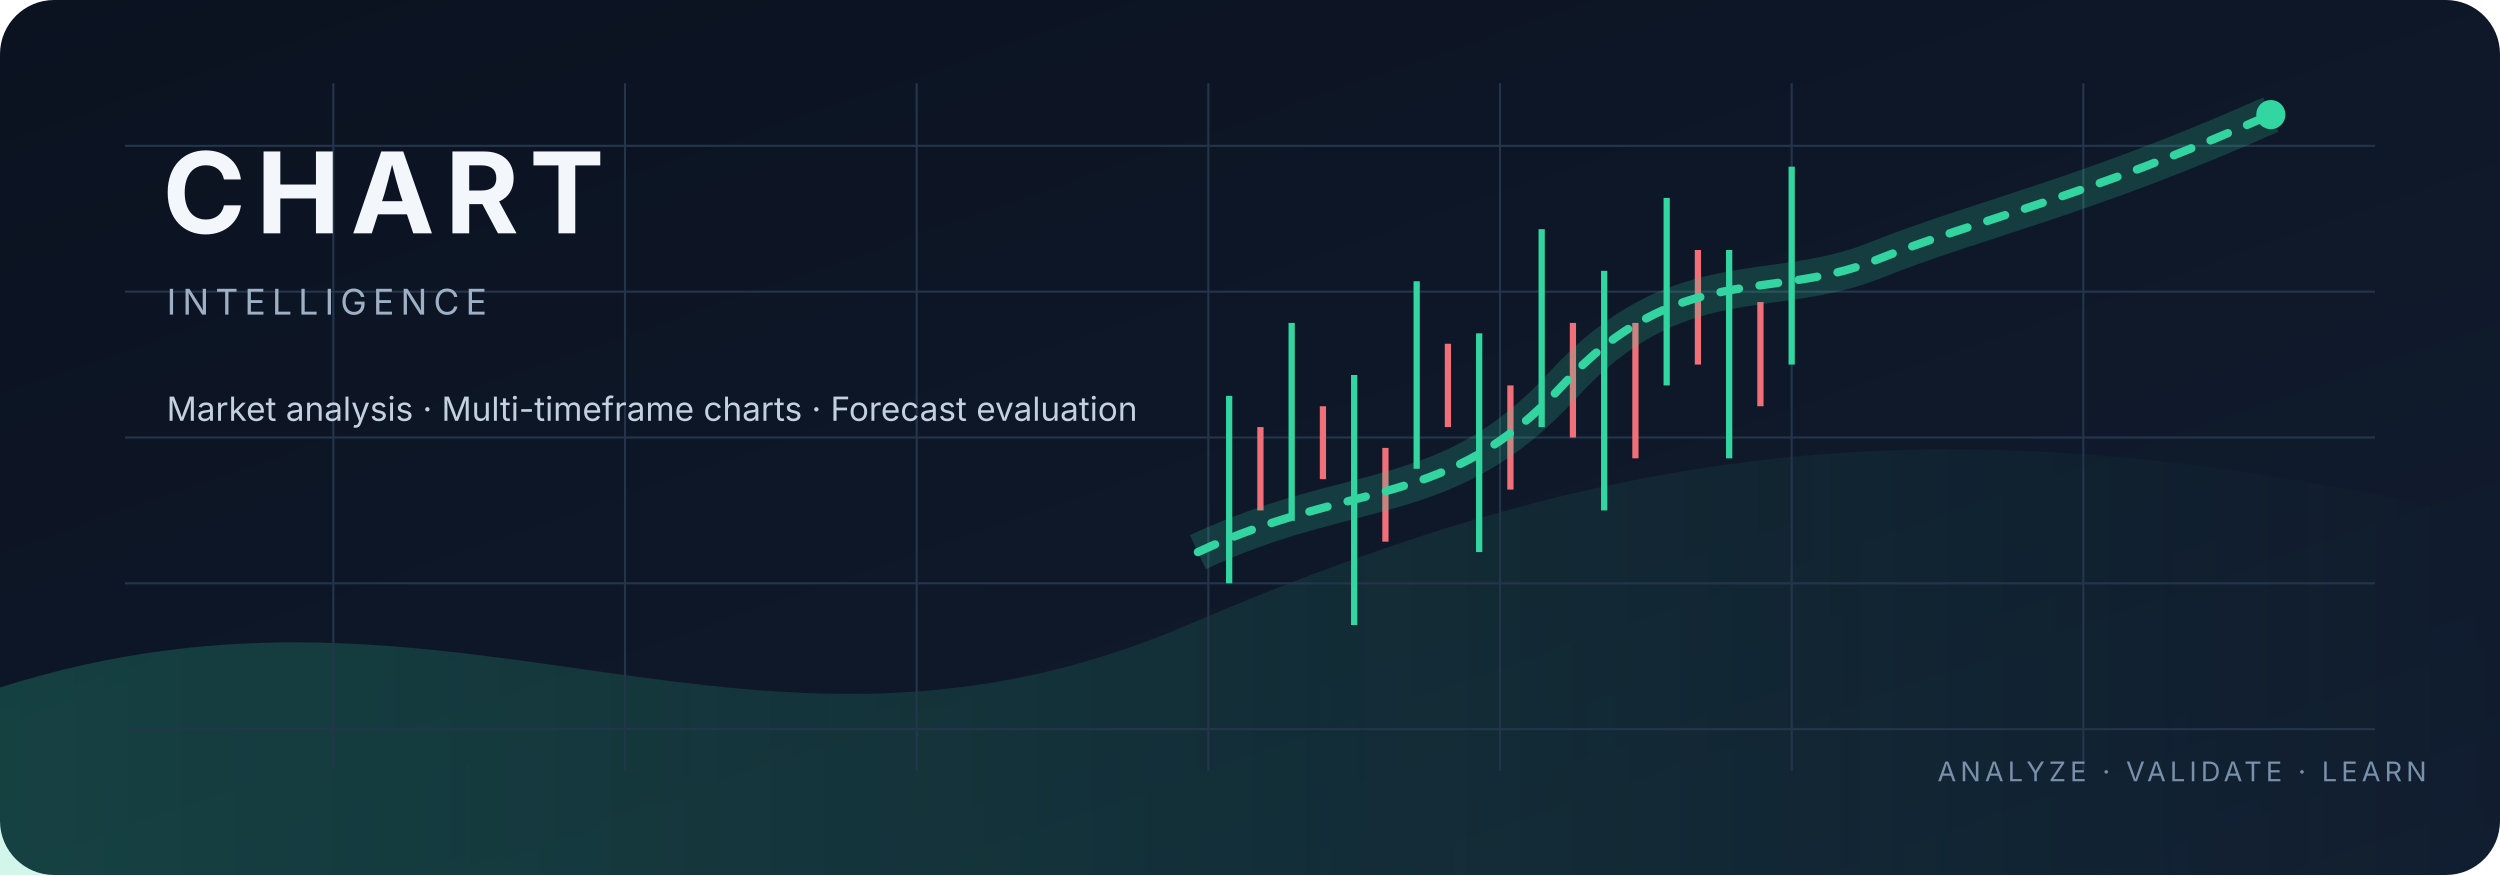
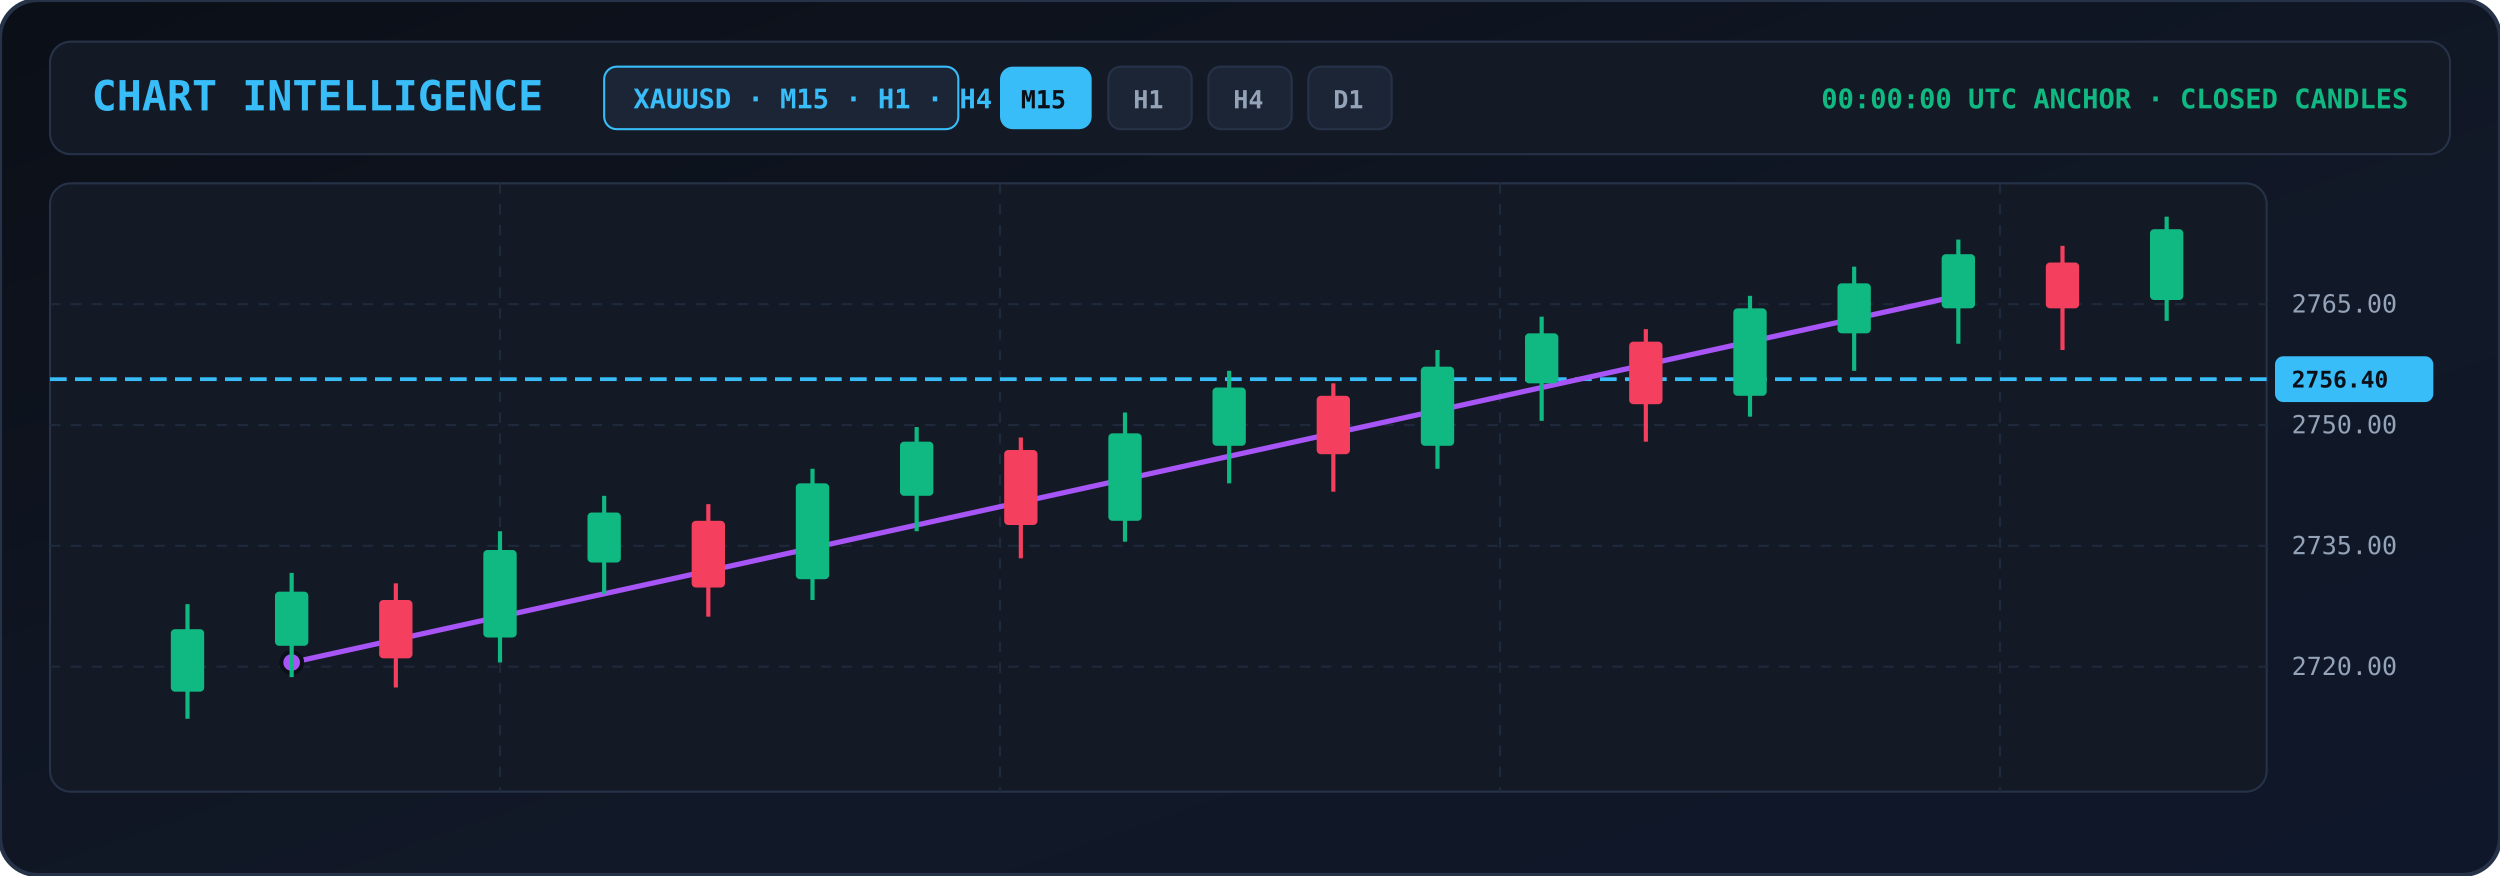
- <svg xmlns="http://www.w3.org/2000/svg" width="1200" height="420" viewBox="0 0 1200 420" role="img" aria-labelledby="title desc">
+ <svg xmlns="http://www.w3.org/2000/svg" viewBox="0 0 1200 420" width="100%" height="100%">
  <defs>
-     <linearGradient id="bg" x1="0" y1="0" x2="1" y2="1">
-       <stop offset="0" stop-color="#0b1220" />
-       <stop offset="1" stop-color="#111d30" />
+     <linearGradient id="bgGrad" x1="0%" y1="0%" x2="100%" y2="100%">
+       <stop offset="0%" stop-color="#0B0F17" />
+       <stop offset="60%" stop-color="#111827" />
+       <stop offset="100%" stop-color="#0F172A" />
    </linearGradient>
-     <linearGradient id="glow" x1="0" y1="0" x2="1" y2="0">
-       <stop offset="0" stop-color="#32d6a0" stop-opacity=".22" />
-       <stop offset="1" stop-color="#32d6a0" stop-opacity="0" />
+     <linearGradient id="lineAreaGrad" x1="0%" y1="0%" x2="0%" y2="100%">
+       <stop offset="0%" stop-color="#38BDF8" stop-opacity="0.22" />
+       <stop offset="100%" stop-color="#38BDF8" stop-opacity="0.0" />
    </linearGradient>
  </defs>
-   <rect width="1200" height="420" rx="26" fill="url(#bg)" />
-   <path d="M0 330 C220 260 360 390 570 300 S940 190 1200 250 V420 H0Z" fill="url(#glow)" />
-   <g stroke="#24354b" stroke-width="1">
-     <path d="M60 70H1140M60 140H1140M60 210H1140M60 280H1140M60 350H1140" />
-     <path d="M160 40V370M300 40V370M440 40V370M580 40V370M720 40V370M860 40V370M1000 40V370" />
+   <rect width="1200" height="420" rx="18" fill="url(#bgGrad)" stroke="#263248" stroke-width="2" />
+   <rect x="24" y="20" width="1152" height="54" rx="10" fill="#131A26" stroke="#263248" stroke-width="1" />
+   <text x="44" y="53" fill="#38BDF8" font-family="monospace, sans-serif" font-size="20" font-weight="bold">CHART INTELLIGENCE</text>
+   <rect x="290" y="32" width="170" height="30" rx="6" fill="#1C2536" stroke="#38BDF8" stroke-width="1" />
+   <text x="304" y="52" fill="#38BDF8" font-family="monospace" font-size="13" font-weight="bold">XAUUSD · M15 · H1 · H4 · D1</text>
+   <g font-family="monospace" font-size="12" font-weight="bold">
+     <rect x="480" y="32" width="44" height="30" rx="6" fill="#38BDF8" />
+     <text x="490" y="52" fill="#0B0F17">M15</text>
+     <rect x="532" y="32" width="40" height="30" rx="6" fill="#1C2536" stroke="#263248" />
+     <text x="544" y="52" fill="#94A3B8">H1</text>
+     <rect x="580" y="32" width="40" height="30" rx="6" fill="#1C2536" stroke="#263248" />
+     <text x="592" y="52" fill="#94A3B8">H4</text>
+     <rect x="628" y="32" width="40" height="30" rx="6" fill="#1C2536" stroke="#263248" />
+     <text x="640" y="52" fill="#94A3B8">D1</text>
  </g>
-   <g font-family="Inter,Arial,sans-serif" fill="#f3f7fb">
-     <text x="78" y="112" font-size="54" font-weight="700" letter-spacing="5">CHART</text>
-     <text x="80" y="151" font-size="17" fill="#9db0c5" letter-spacing="3">INTELLIGENCE</text>
-     <text x="80" y="202" font-size="16" fill="#c3d0df">Market analysis · Multi-timeframe charts · Forecast evaluation</text>
+   <text x="1156" y="52" text-anchor="end" fill="#10B981" font-family="monospace" font-size="13" font-weight="bold">00:00:00 UTC ANCHOR · CLOSED CANDLES</text>
+   <rect x="24" y="88" width="1064" height="292" rx="10" fill="#131A26" stroke="#263248" stroke-width="1" />
+   <g stroke="#1E293B" stroke-width="1" stroke-dasharray="5,5">
+     <line x1="24" y1="146" x2="1088" y2="146" />
+     <line x1="24" y1="204" x2="1088" y2="204" />
+     <line x1="24" y1="262" x2="1088" y2="262" />
+     <line x1="24" y1="320" x2="1088" y2="320" />
+     <line x1="240" y1="88" x2="240" y2="380" />
+     <line x1="480" y1="88" x2="480" y2="380" />
+     <line x1="720" y1="88" x2="720" y2="380" />
+     <line x1="960" y1="88" x2="960" y2="380" />
  </g>
-   <g stroke-width="3">
-     <g stroke="#32d6a0" fill="#32d6a0">
-       <path d="M590 190V280M620 155V250M650 180V300M680 135V225M710 160V265M740 110V205M770 130V245M800 95V185M830 120V220M860 80V175" />
-     </g>
-     <g stroke="#f16f78" fill="#f16f78">
-       <path d="M605 205V245M635 195V230M665 215V260M695 165V205M725 185V235M755 155V210M785 155V220M815 120V175M845 145V195" />
-     </g>
+   <g fill="#94A3B8" font-family="monospace" font-size="12">
+     <text x="1100" y="150">2765.00</text>
+     <text x="1100" y="208">2750.00</text>
+     <text x="1100" y="266">2735.00</text>
+     <text x="1100" y="324">2720.00</text>
  </g>
-   <path d="M575 265 C650 230 695 245 750 185 S850 145 900 125 S1000 95 1090 55" fill="none" stroke="#32d6a0" stroke-width="4" stroke-linecap="round" stroke-dasharray="9 10" />
-   <path d="M575 265 C650 230 695 245 750 185 S850 145 900 125 S1000 95 1090 55" fill="none" stroke="#32d6a0" stroke-opacity=".2" stroke-width="18" />
-   <circle cx="1090" cy="55" r="7" fill="#32d6a0" />
-   <text x="930" y="375" fill="#7890aa" font-family="Inter,Arial,sans-serif" font-size="13" letter-spacing="2">ANALYZE · VALIDATE · LEARN</text>
+   <line x1="24" y1="182" x2="1088" y2="182" stroke="#38BDF8" stroke-width="1.8" stroke-dasharray="8,4" />
+   <rect x="1092" y="171" width="76" height="22" rx="4" fill="#38BDF8" />
+   <text x="1100" y="186" fill="#0B0F17" font-family="monospace" font-size="11" font-weight="bold">2756.40</text>
+   <line x1="140" y1="318" x2="940" y2="142" stroke="#A855F7" stroke-width="2.5" />
+   <circle cx="140" cy="318" r="5" fill="#A855F7" stroke="#0B0F17" stroke-width="2" />
+   <circle cx="940" cy="142" r="5" fill="#A855F7" stroke="#0B0F17" stroke-width="2" />
+   <g stroke-width="2">
+     <line x1="90" y1="290" x2="90" y2="345" stroke="#10B981" />
+     <rect x="82" y="302" width="16" height="30" fill="#10B981" rx="2" />
+     <line x1="140" y1="275" x2="140" y2="325" stroke="#10B981" />
+     <rect x="132" y="284" width="16" height="26" fill="#10B981" rx="2" />
+     <line x1="190" y1="280" x2="190" y2="330" stroke="#F43F5E" />
+     <rect x="182" y="288" width="16" height="28" fill="#F43F5E" rx="2" />
+     <line x1="240" y1="255" x2="240" y2="318" stroke="#10B981" />
+     <rect x="232" y="264" width="16" height="42" fill="#10B981" rx="2" />
+     <line x1="290" y1="238" x2="290" y2="285" stroke="#10B981" />
+     <rect x="282" y="246" width="16" height="24" fill="#10B981" rx="2" />
+     <line x1="340" y1="242" x2="340" y2="296" stroke="#F43F5E" />
+     <rect x="332" y="250" width="16" height="32" fill="#F43F5E" rx="2" />
+     <line x1="390" y1="225" x2="390" y2="288" stroke="#10B981" />
+     <rect x="382" y="232" width="16" height="46" fill="#10B981" rx="2" />
+     <line x1="440" y1="205" x2="440" y2="255" stroke="#10B981" />
+     <rect x="432" y="212" width="16" height="26" fill="#10B981" rx="2" />
+     <line x1="490" y1="210" x2="490" y2="268" stroke="#F43F5E" />
+     <rect x="482" y="216" width="16" height="36" fill="#F43F5E" rx="2" />
+     <line x1="540" y1="198" x2="540" y2="260" stroke="#10B981" />
+     <rect x="532" y="208" width="16" height="42" fill="#10B981" rx="2" />
+     <line x1="590" y1="178" x2="590" y2="232" stroke="#10B981" />
+     <rect x="582" y="186" width="16" height="28" fill="#10B981" rx="2" />
+     <line x1="640" y1="184" x2="640" y2="236" stroke="#F43F5E" />
+     <rect x="632" y="190" width="16" height="28" fill="#F43F5E" rx="2" />
+     <line x1="690" y1="168" x2="690" y2="225" stroke="#10B981" />
+     <rect x="682" y="176" width="16" height="38" fill="#10B981" rx="2" />
+     <line x1="740" y1="152" x2="740" y2="202" stroke="#10B981" />
+     <rect x="732" y="160" width="16" height="24" fill="#10B981" rx="2" />
+     <line x1="790" y1="158" x2="790" y2="212" stroke="#F43F5E" />
+     <rect x="782" y="164" width="16" height="30" fill="#F43F5E" rx="2" />
+     <line x1="840" y1="142" x2="840" y2="200" stroke="#10B981" />
+     <rect x="832" y="148" width="16" height="42" fill="#10B981" rx="2" />
+     <line x1="890" y1="128" x2="890" y2="178" stroke="#10B981" />
+     <rect x="882" y="136" width="16" height="24" fill="#10B981" rx="2" />
+     <line x1="940" y1="115" x2="940" y2="165" stroke="#10B981" />
+     <rect x="932" y="122" width="16" height="26" fill="#10B981" rx="2" />
+     <line x1="990" y1="118" x2="990" y2="168" stroke="#F43F5E" />
+     <rect x="982" y="126" width="16" height="22" fill="#F43F5E" rx="2" />
+     <line x1="1040" y1="104" x2="1040" y2="154" stroke="#10B981" />
+     <rect x="1032" y="110" width="16" height="34" fill="#10B981" rx="2" />
+   </g>
</svg>
